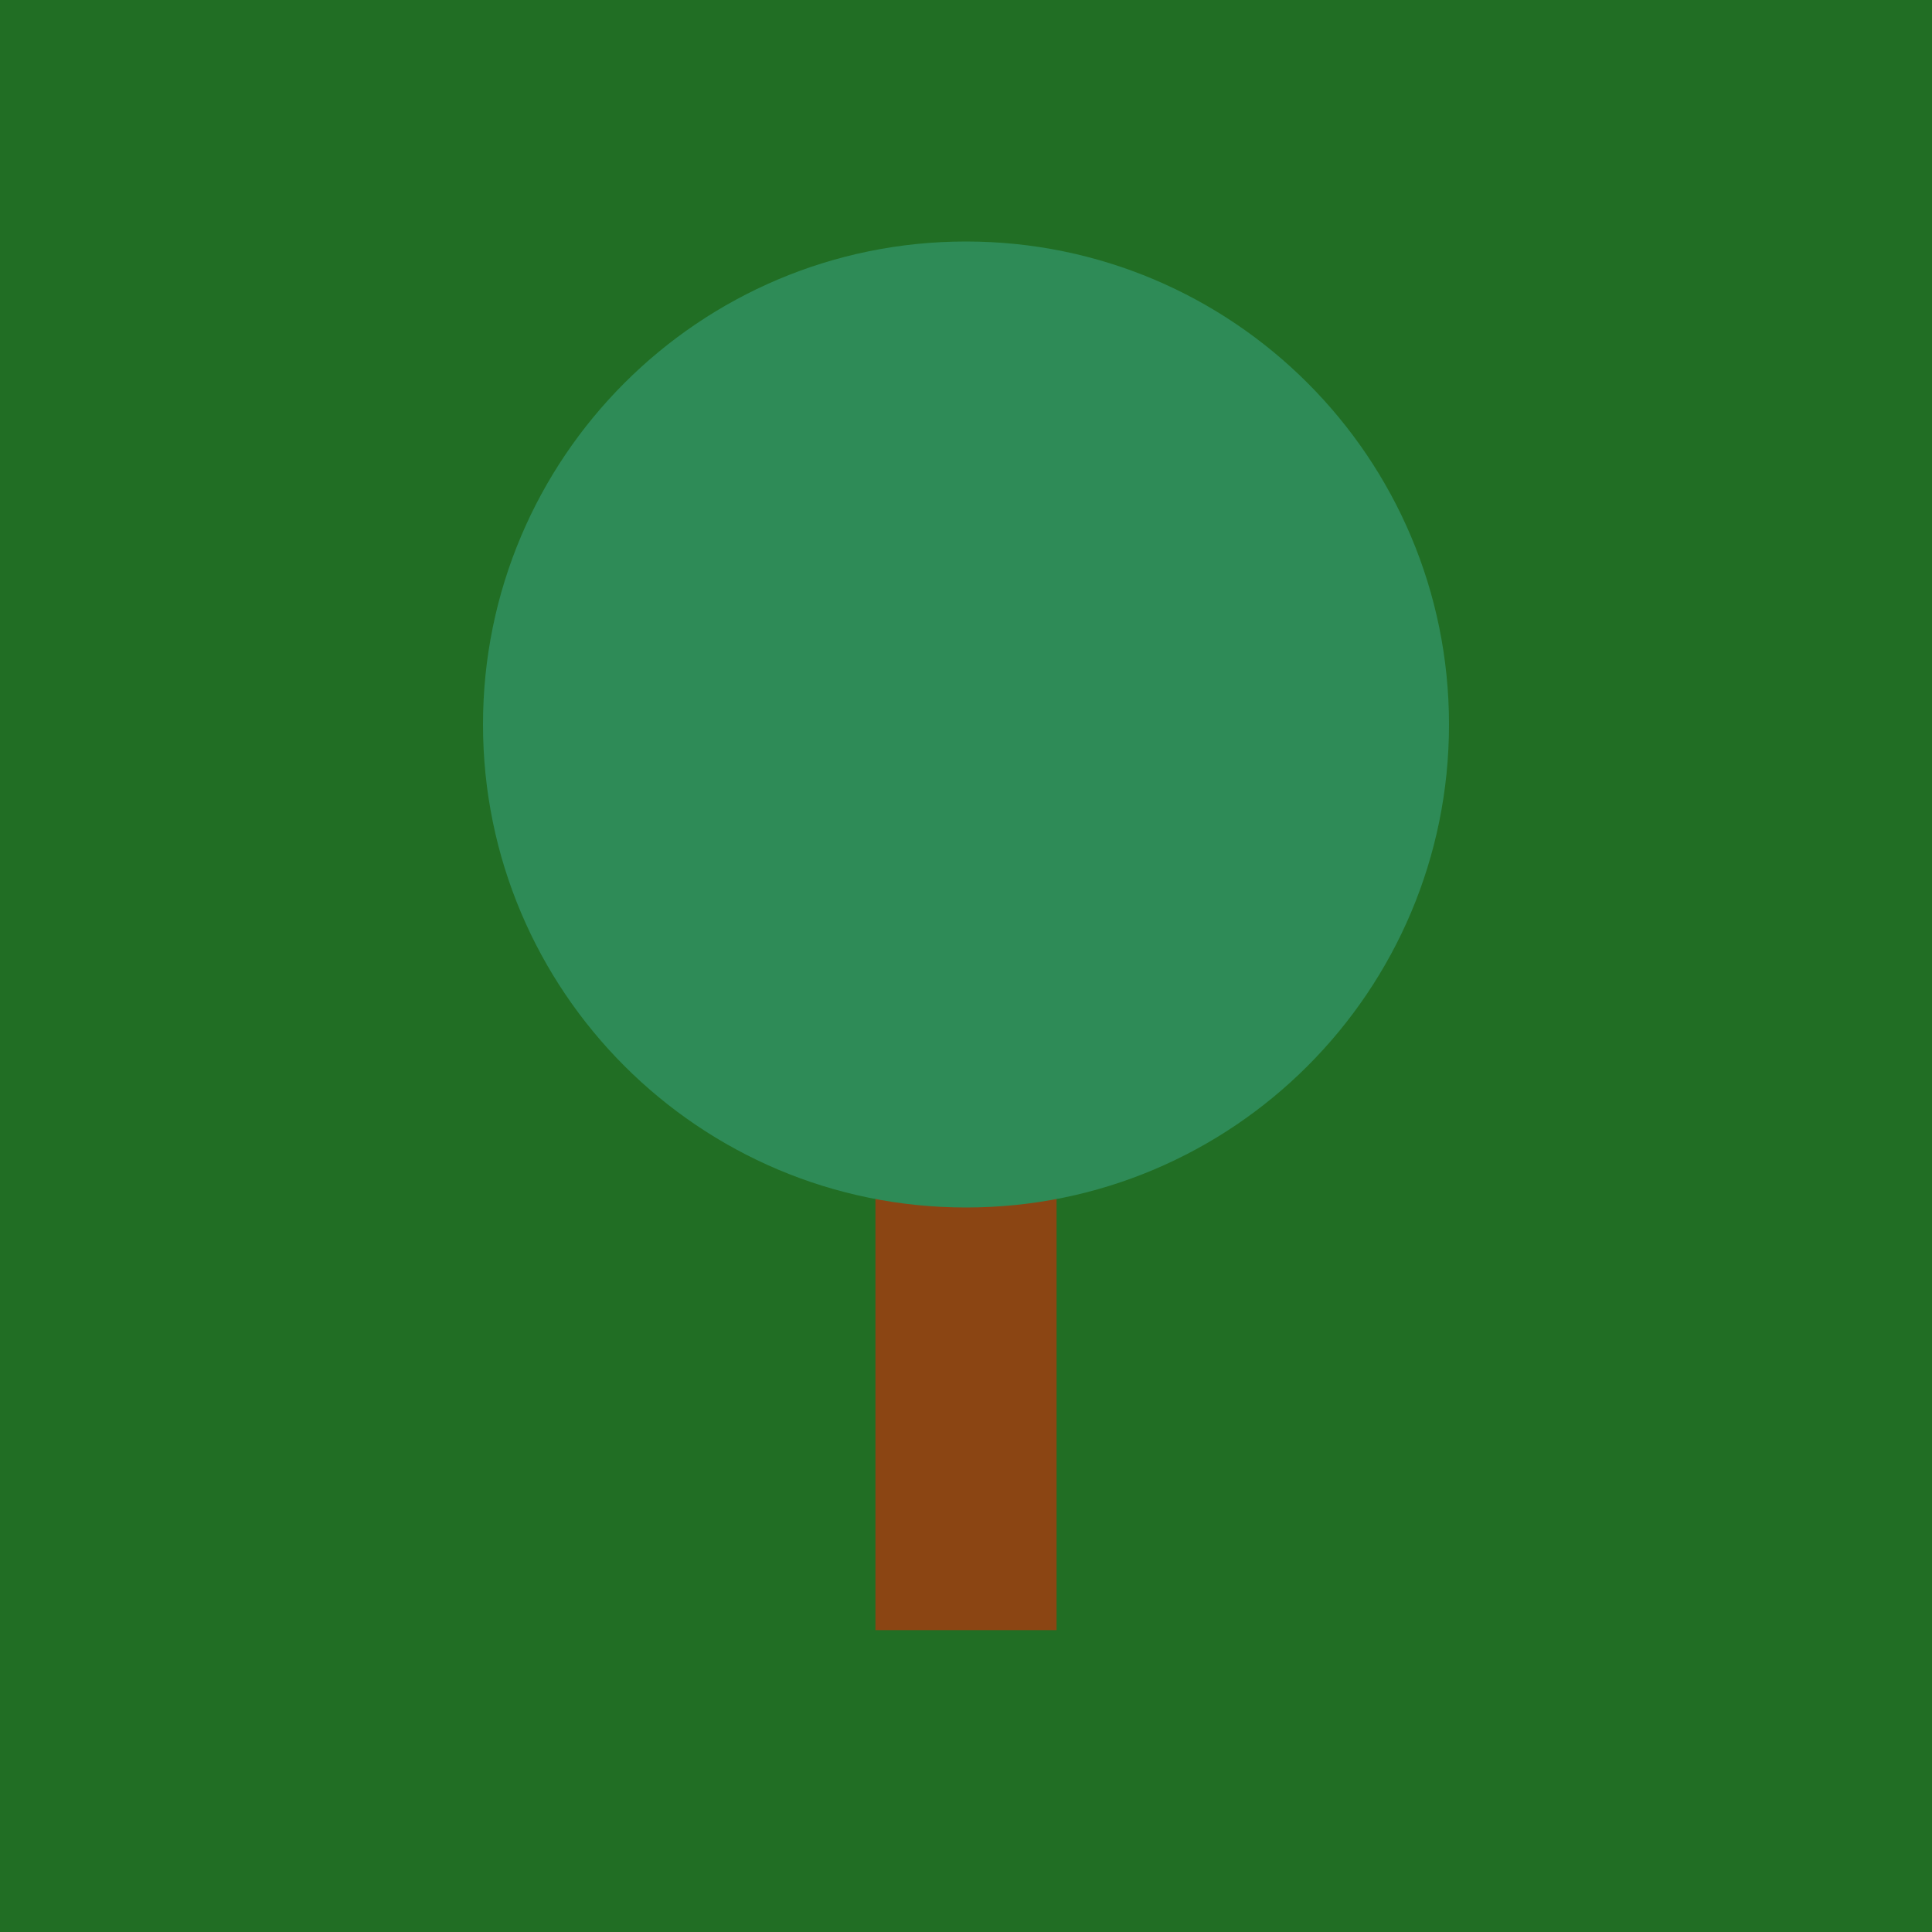
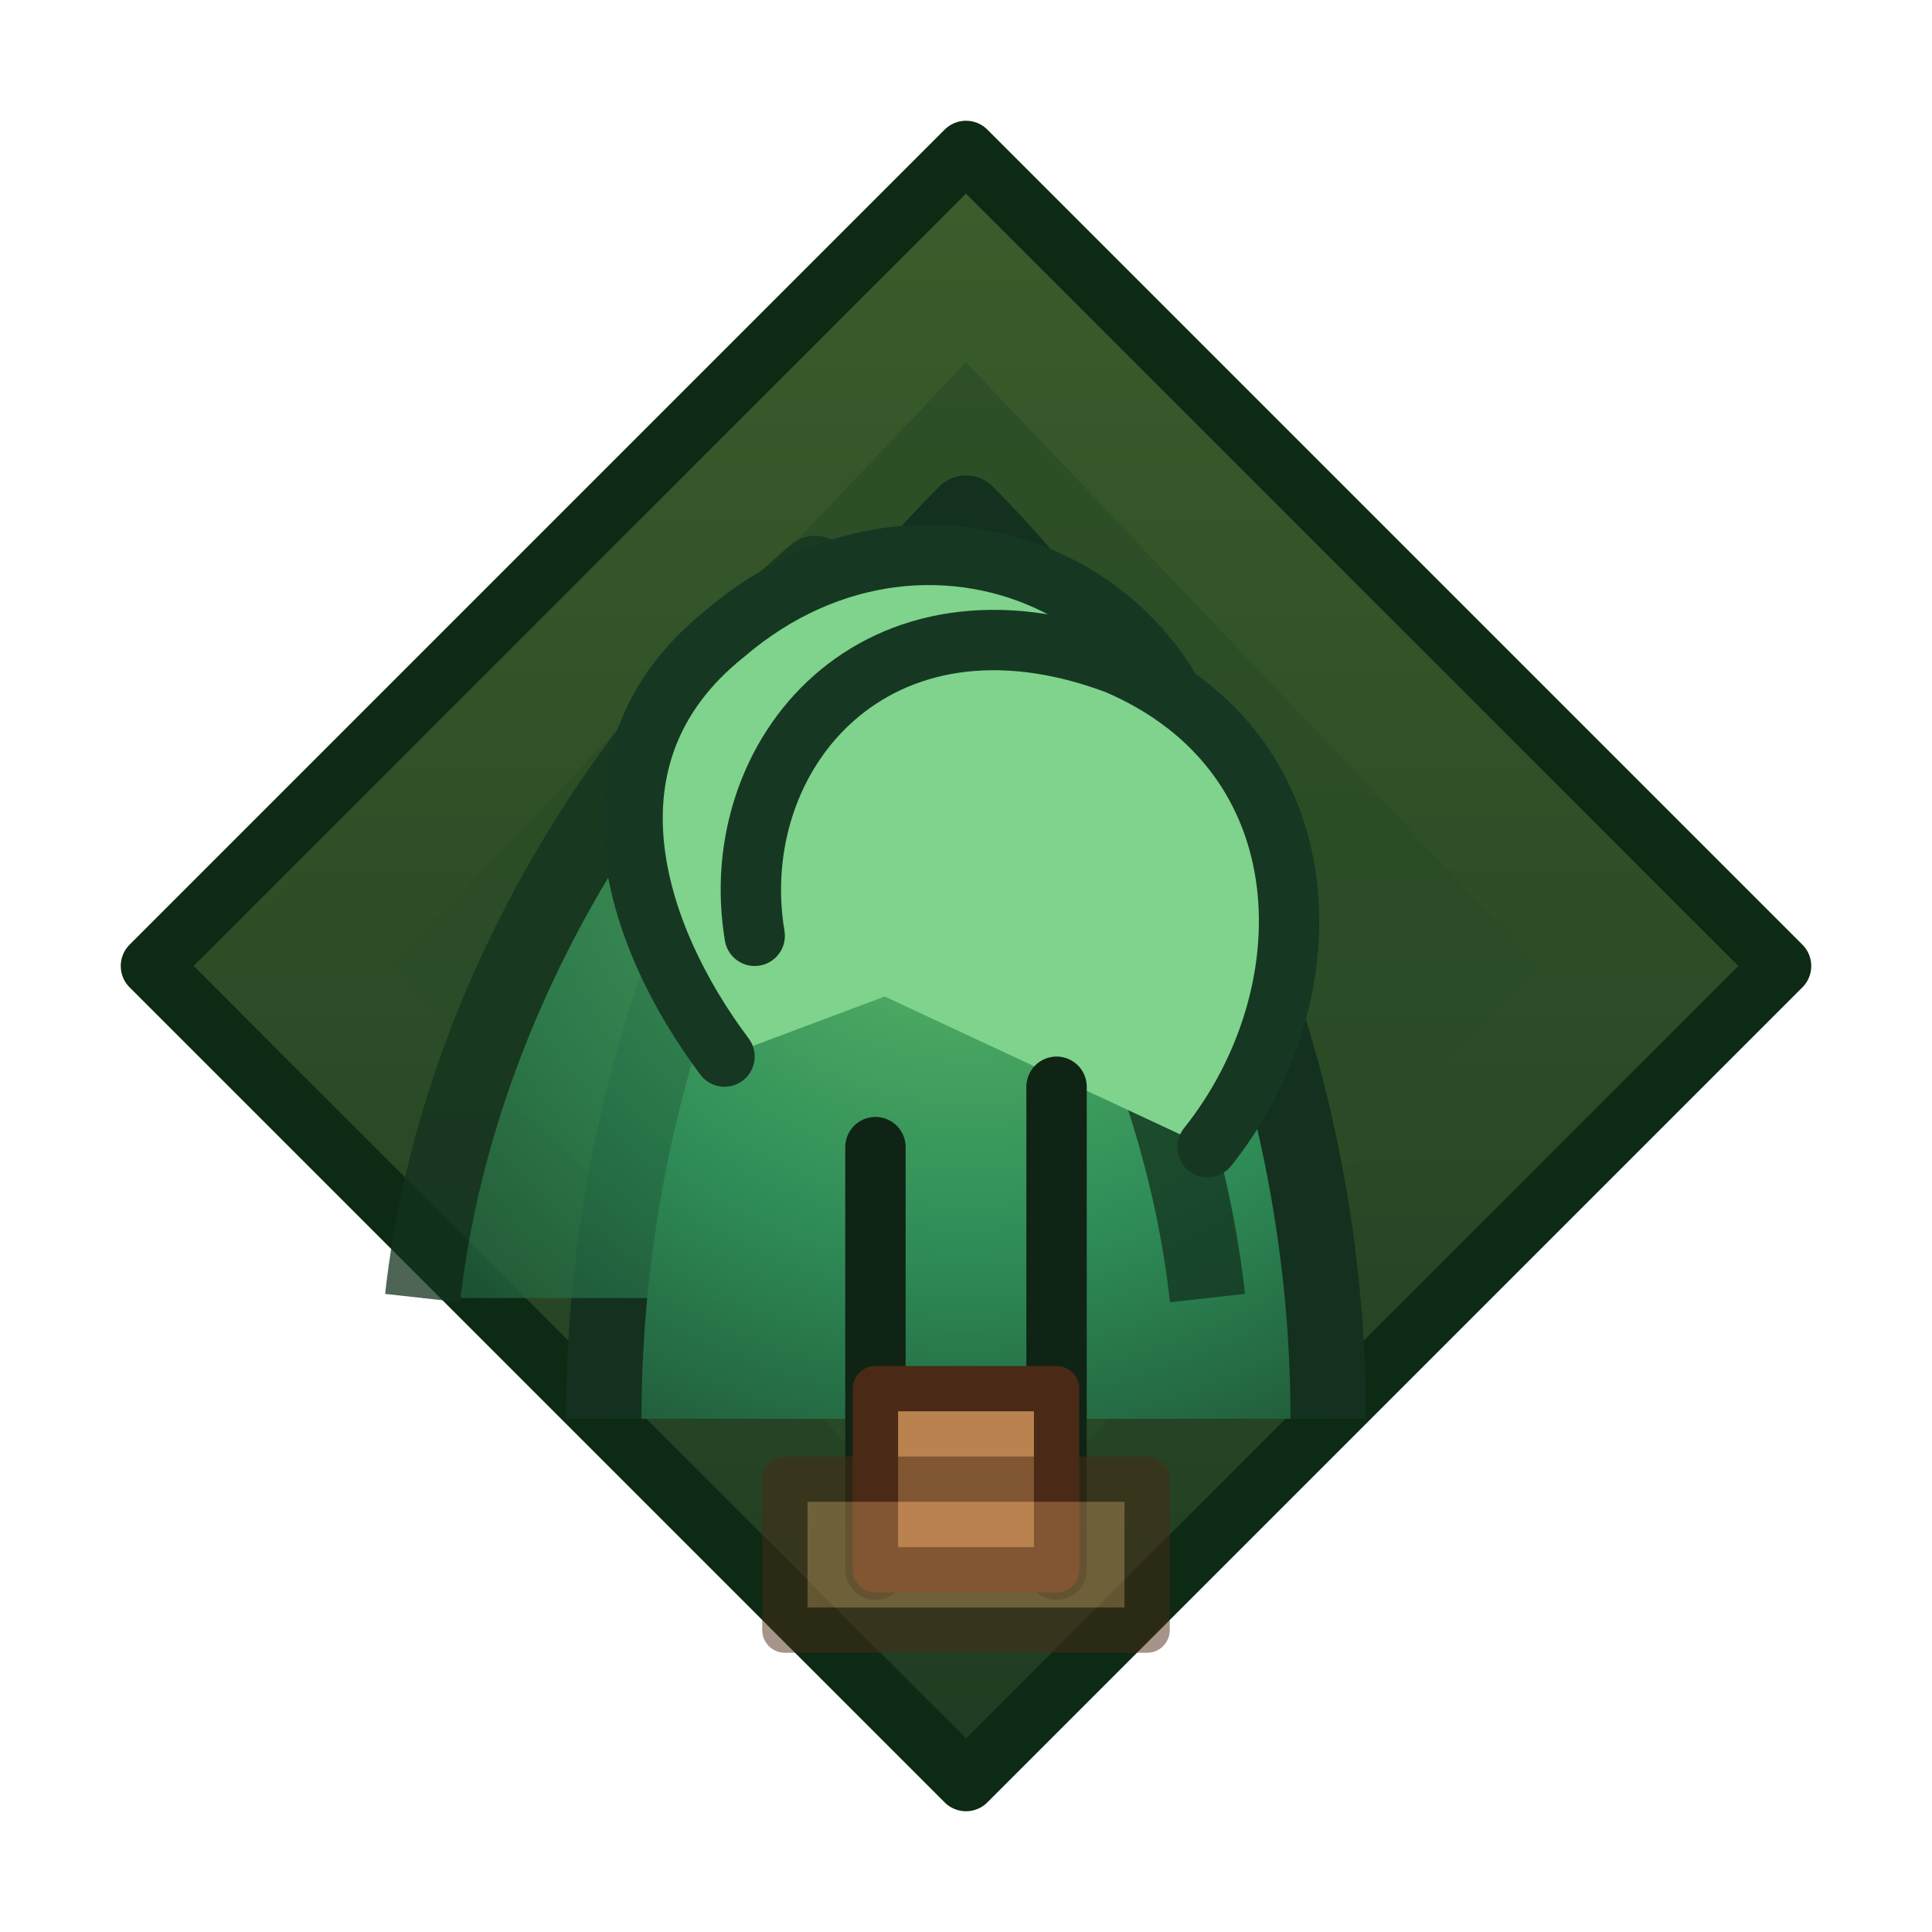
- <svg xmlns="http://www.w3.org/2000/svg" viewBox="0 0 64 64">
-   <rect width="64" height="64" fill="#216e24" />
-   <rect x="29" y="34" width="6" height="20" fill="#8b4513" />
-   <circle cx="32" cy="24" r="16" fill="#2e8b57" />
+ <svg xmlns="http://www.w3.org/2000/svg" viewBox="0 0 128 128">
+   <defs>
+     <linearGradient id="forest-base" x1="0" y1="0" x2="0" y2="1">
+       <stop offset="0" stop-color="#3c5d2b" />
+       <stop offset="1" stop-color="#1f3c23" />
+     </linearGradient>
+     <radialGradient id="forest-canopy" cx="64" cy="52" r="52" gradientUnits="userSpaceOnUse">
+       <stop offset="0" stop-color="#63c26c" />
+       <stop offset="0.6" stop-color="#2e8b57" />
+       <stop offset="1" stop-color="#1e5234" />
+     </radialGradient>
+   </defs>
+   <path d="M64 10 118 64 64 118 10 64z" fill="url(#forest-base)" stroke="#0d2a15" stroke-width="4" stroke-linejoin="round" />
+   <path d="M64 24 102 64 64 104 26 64z" fill="#2a4b25" opacity="0.7" />
+   <g fill="url(#forest-canopy)" stroke="#13311e" stroke-width="5" stroke-linejoin="round">
+     <path d="M40 94c0-24 10-46 24-60 14 14 24 36 24 60" />
+     <path d="M28 86c2-18 12-36 26-48 14 12 24 30 26 48" opacity="0.75" />
+   </g>
+   <g fill="#7fd38c" stroke="#163822" stroke-width="4" stroke-linecap="round">
+     <path d="M48 70c-6-8-10-20 0-28 14-12 34-2 32 16" />
+     <path d="M80 76c8-10 8-26-6-32-16-6-26 6-24 18" />
+   </g>
+   <g stroke="#0f2415" stroke-width="4" stroke-linecap="round">
+     <path d="M58 104v-28" />
+     <path d="M70 104v-32" />
+   </g>
+   <g fill="#b9824f" stroke="#4a2a16" stroke-width="3" stroke-linejoin="round">
+     <path d="M58 92h12v12H58z" />
+     <path d="M52 98h24v10H52z" opacity="0.5" />
+   </g>
</svg>
